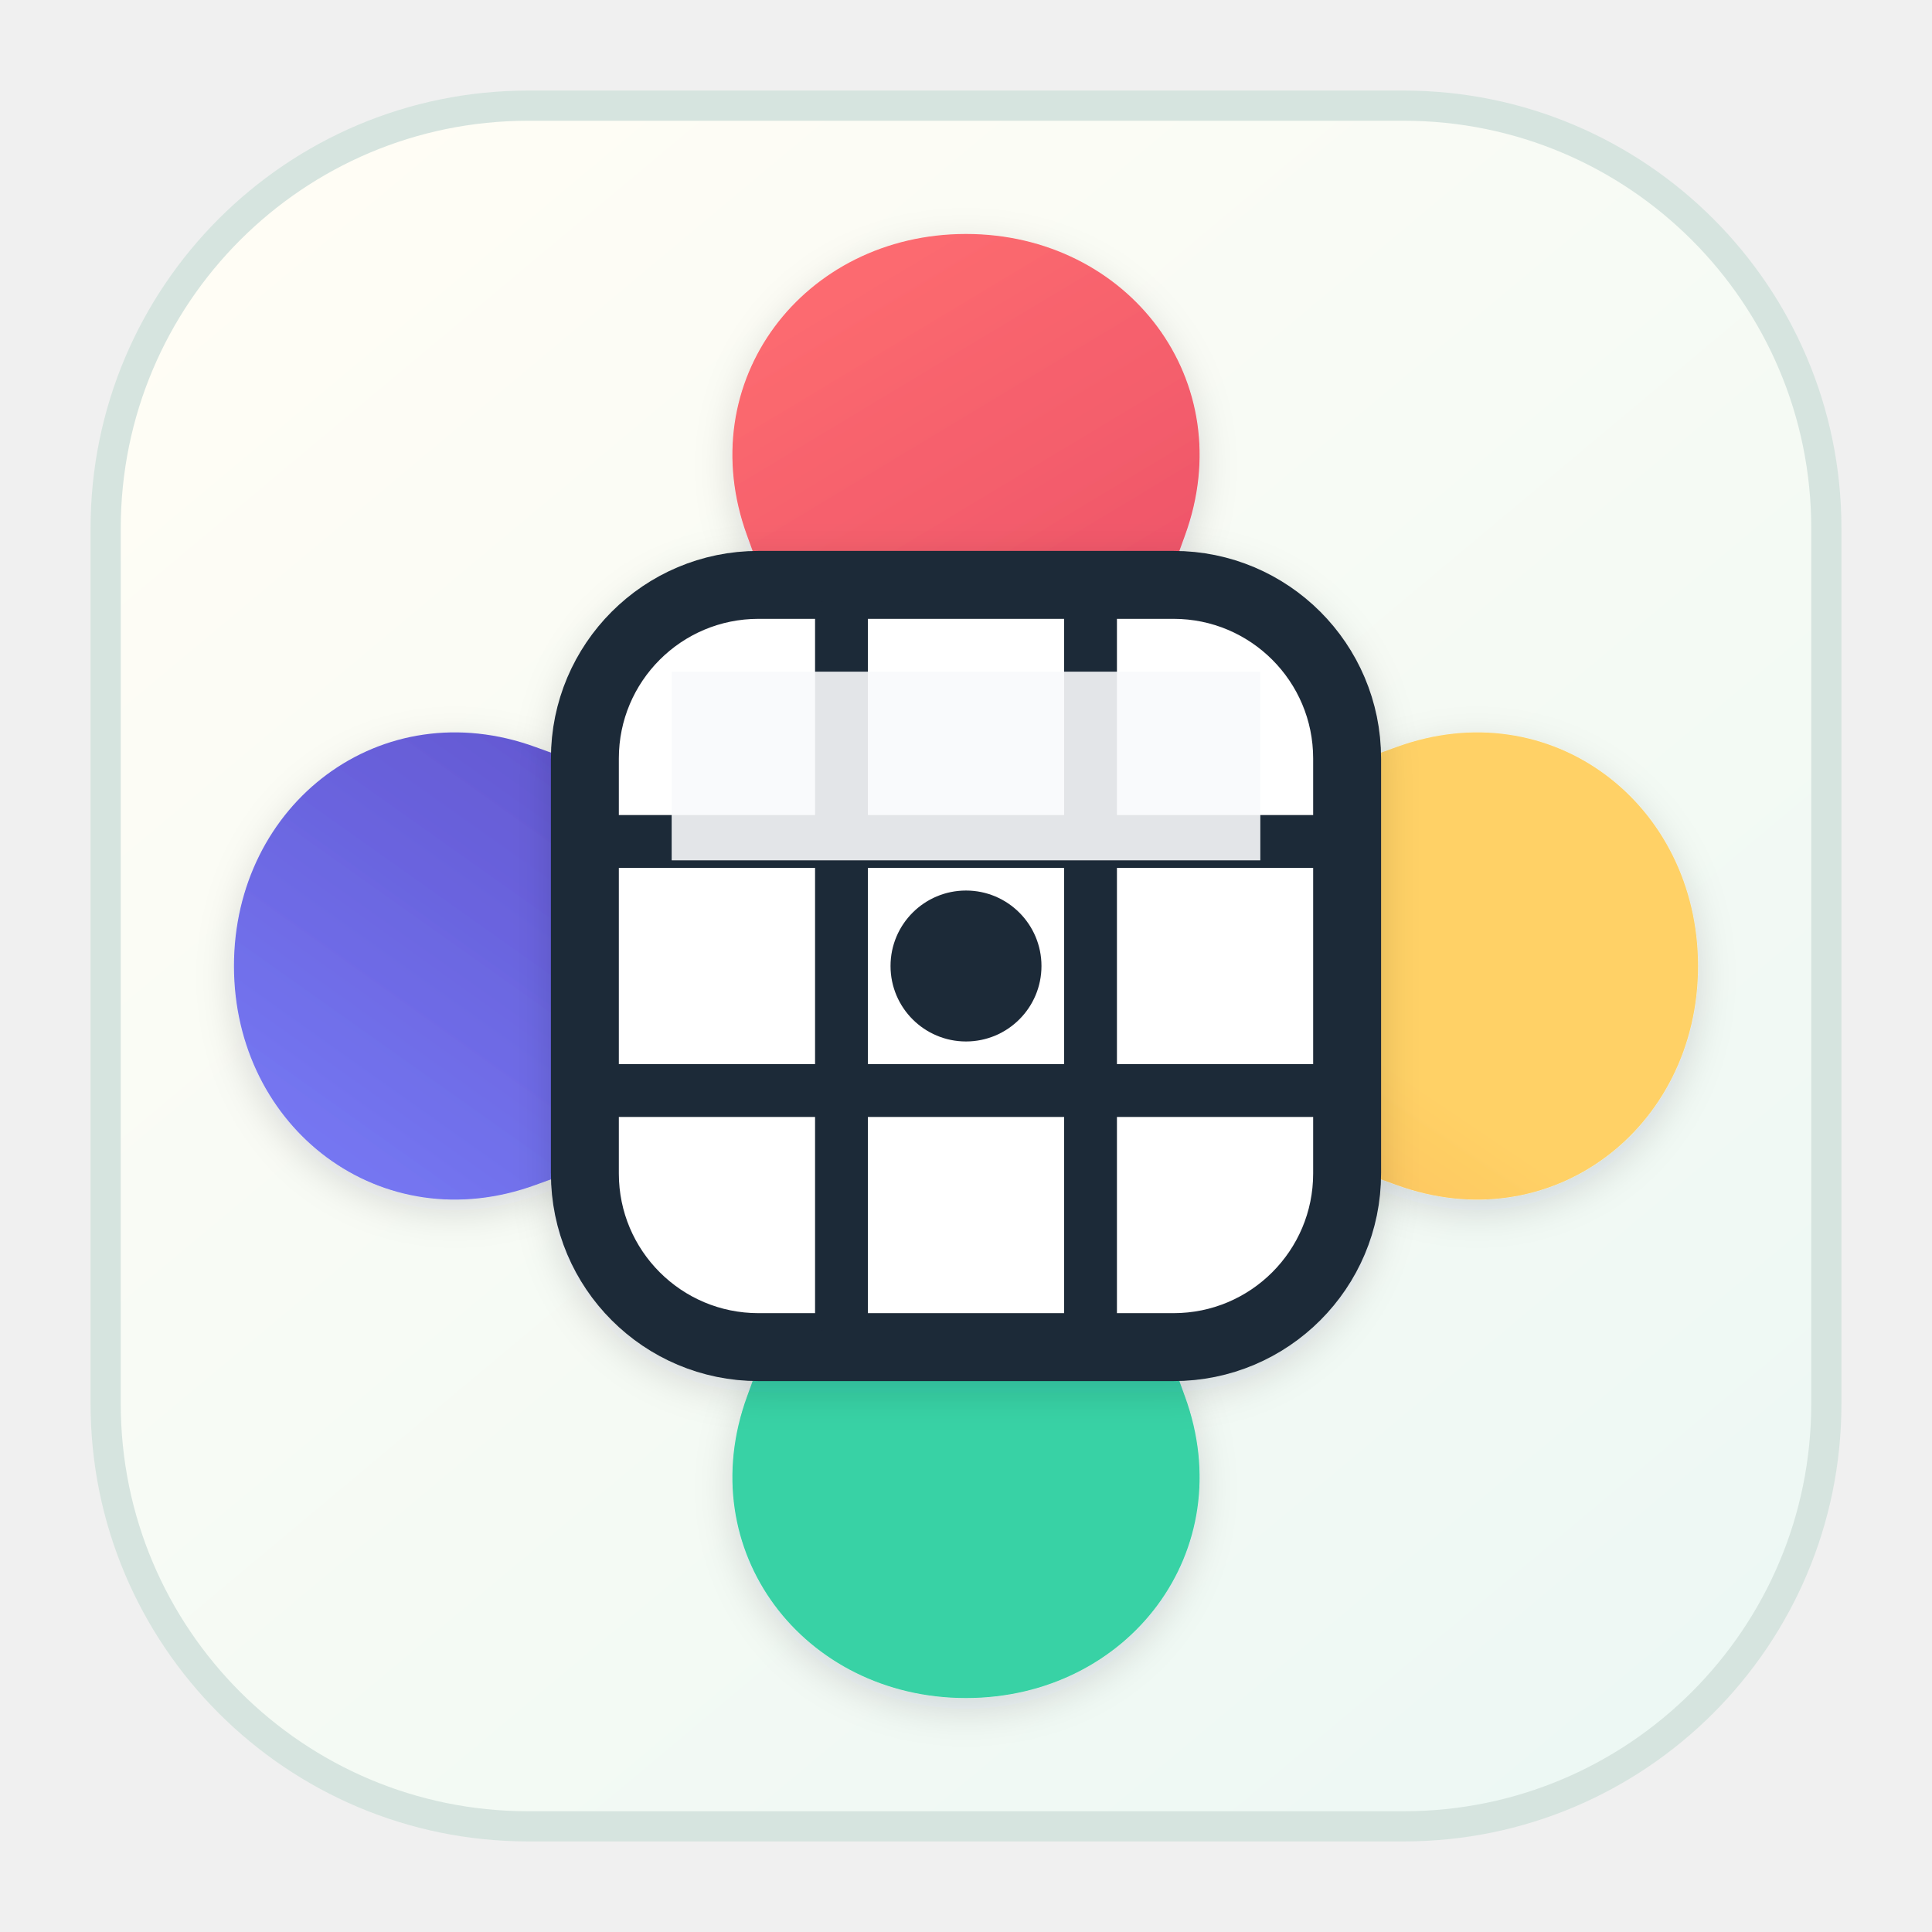
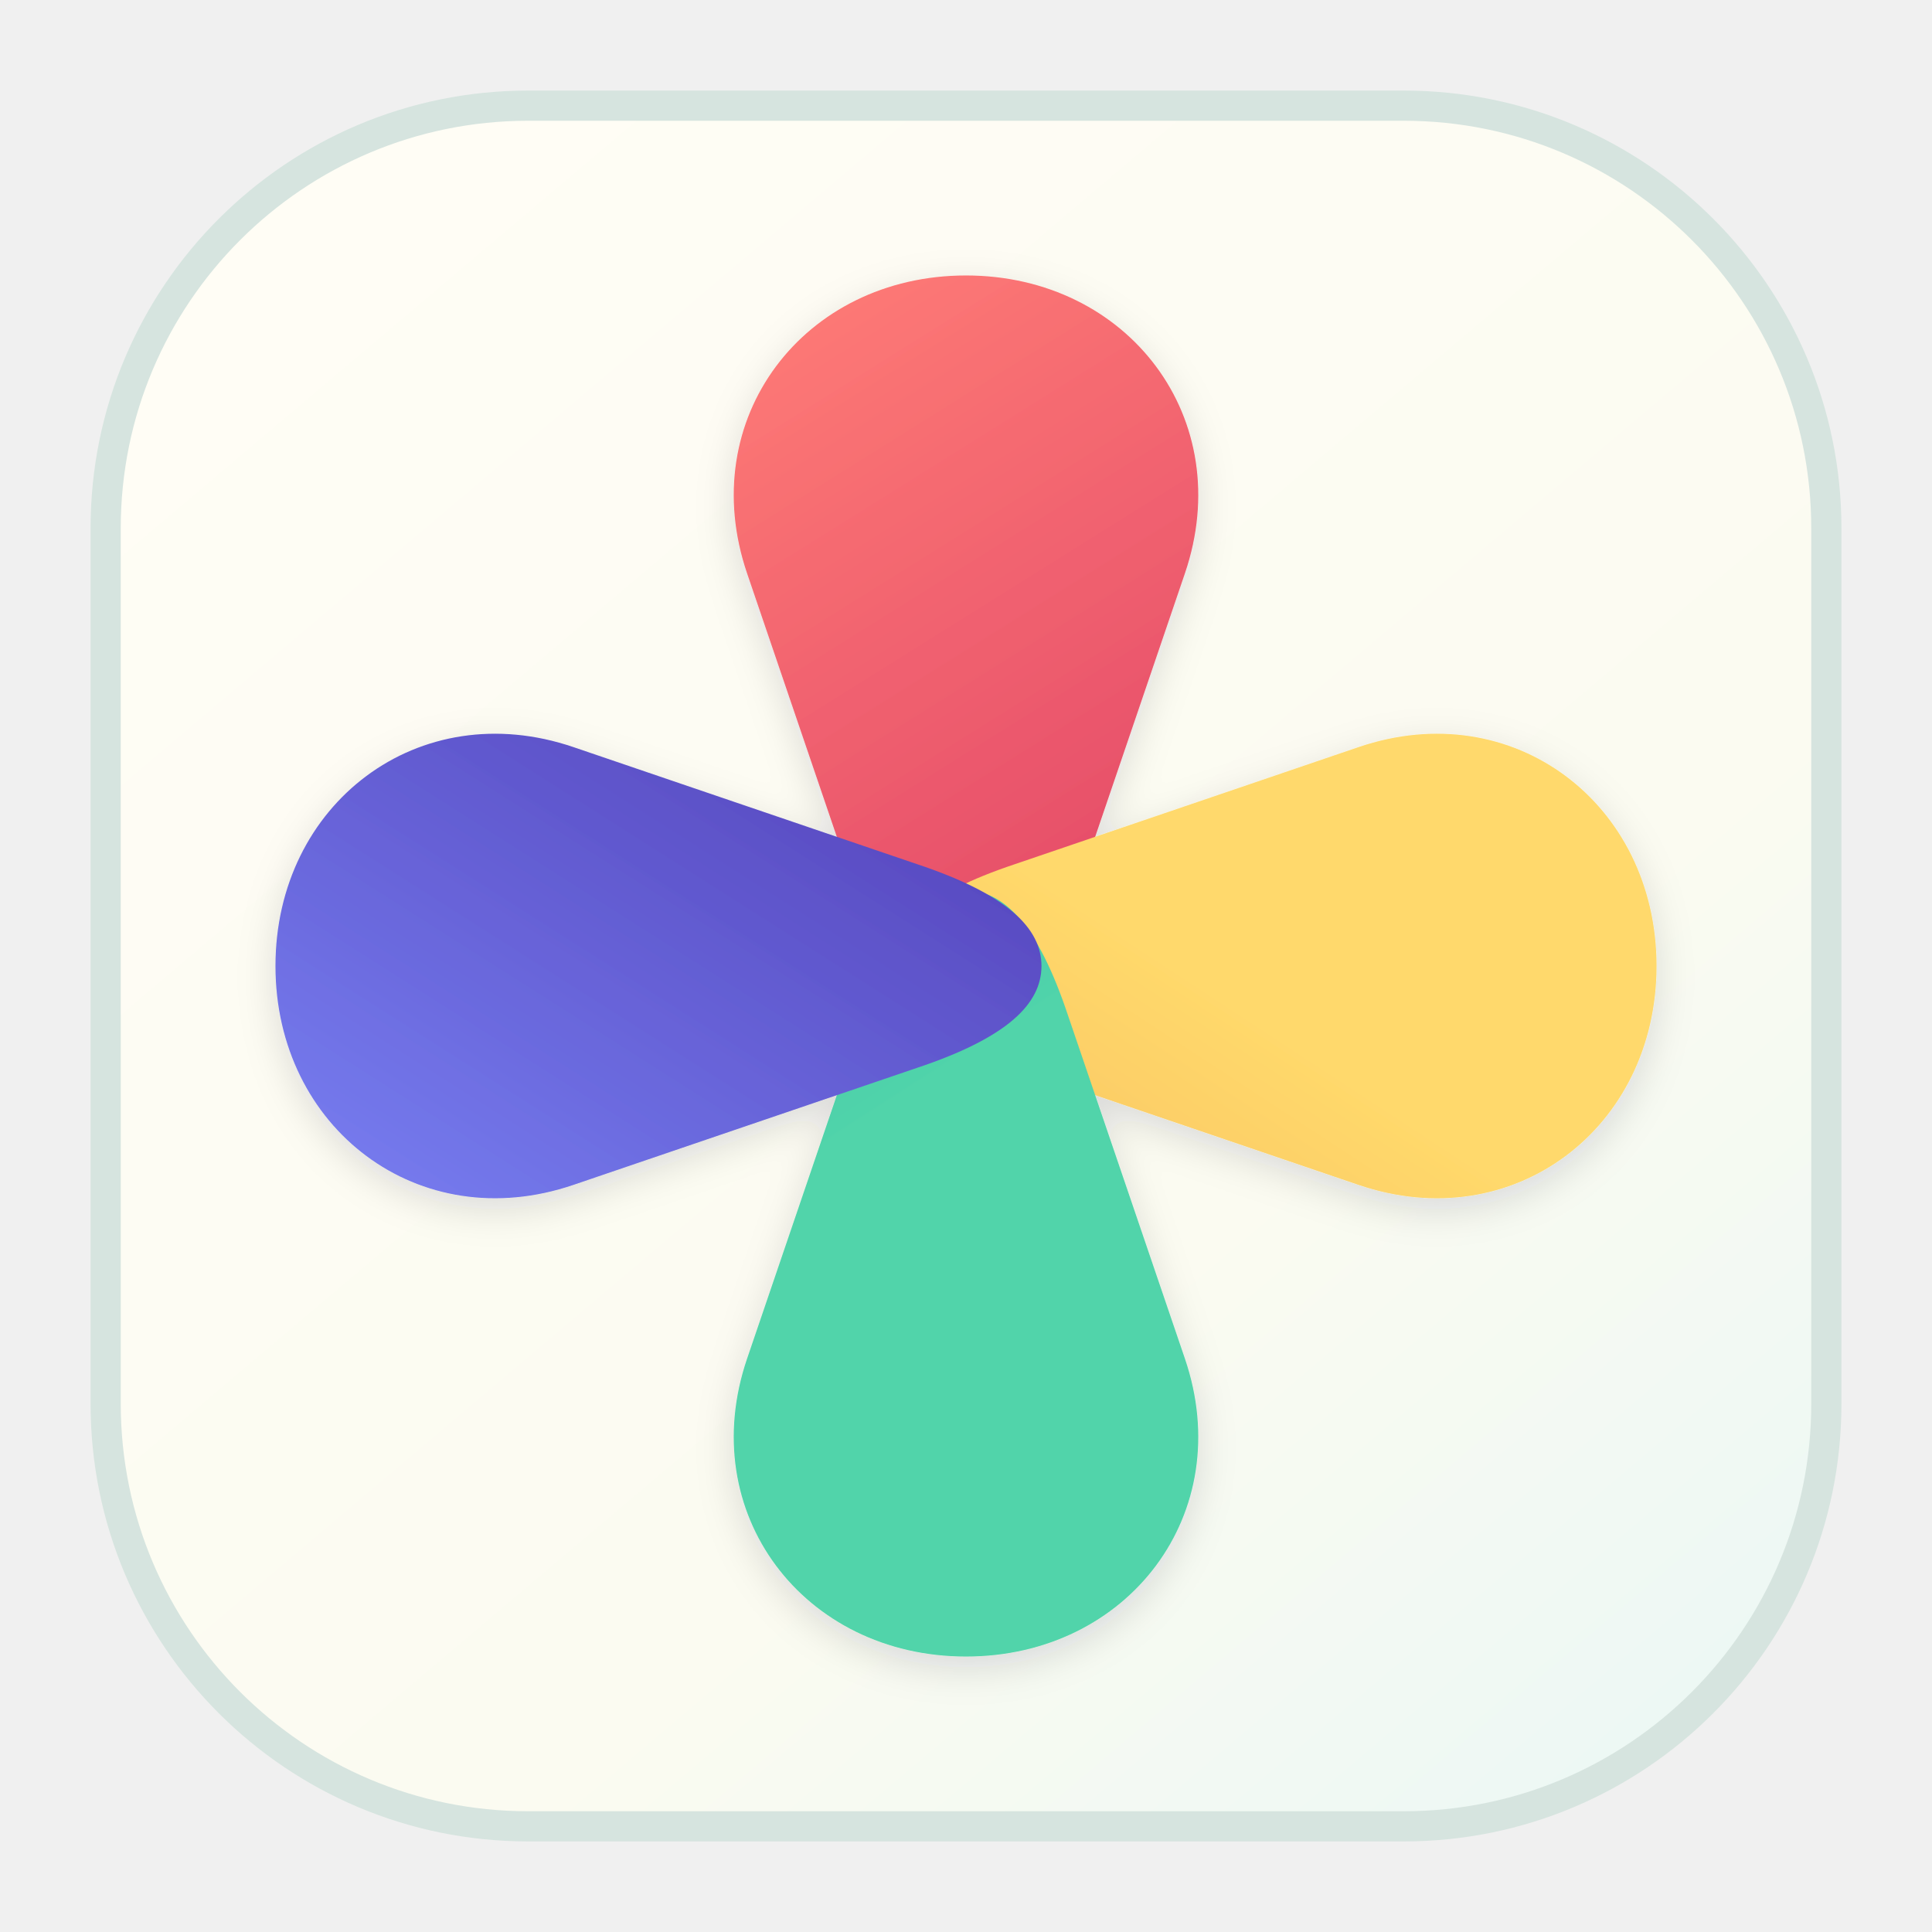
<svg xmlns="http://www.w3.org/2000/svg" viewBox="0 0 512 512" role="img" aria-labelledby="title desc">
  <defs>
-     <linearGradient id="bg" x1="82" x2="430" y1="48" y2="464" gradientUnits="userSpaceOnUse">
+     <linearGradient id="bg" x1="78" x2="430" y1="48" y2="464" gradientUnits="userSpaceOnUse">
      <stop offset="0" stop-color="#fffdf5" />
+       <stop offset=".68" stop-color="#fbfbf1" />
      <stop offset="1" stop-color="#edf8f4" />
    </linearGradient>
-     <linearGradient id="coral" x1="200" x2="318" y1="62" y2="258" gradientUnits="userSpaceOnUse">
-       <stop offset="0" stop-color="#ff6f70" />
-       <stop offset="1" stop-color="#e34366" />
+     <linearGradient id="coral" x1="203" x2="315" y1="72" y2="251" gradientUnits="userSpaceOnUse">
+       <stop offset="0" stop-color="#ff7d76" />
+       <stop offset="1" stop-color="#e24668" />
    </linearGradient>
-     <linearGradient id="gold" x1="256" x2="446" y1="182" y2="310" gradientUnits="userSpaceOnUse">
-       <stop offset="0" stop-color="#ffd166" />
-       <stop offset="1" stop-color="#f08a3e" />
+     <linearGradient id="gold" x1="262" x2="436" y1="191" y2="305" gradientUnits="userSpaceOnUse">
+       <stop offset="0" stop-color="#ffd96c" />
+       <stop offset="1" stop-color="#f0a14d" />
    </linearGradient>
-     <linearGradient id="teal" x1="198" x2="314" y1="258" y2="450" gradientUnits="userSpaceOnUse">
-       <stop offset="0" stop-color="#37d2a5" />
-       <stop offset="1" stop-color="#1691a8" />
+     <linearGradient id="teal" x1="204" x2="314" y1="265" y2="436" gradientUnits="userSpaceOnUse">
+       <stop offset="0" stop-color="#51d4aa" />
+       <stop offset="1" stop-color="#209aa7" />
    </linearGradient>
-     <linearGradient id="violet" x1="70" x2="256" y1="190" y2="322" gradientUnits="userSpaceOnUse">
-       <stop offset="0" stop-color="#7c83ff" />
-       <stop offset="1" stop-color="#5c4bc4" />
+     <linearGradient id="violet" x1="78" x2="251" y1="202" y2="312" gradientUnits="userSpaceOnUse">
+       <stop offset="0" stop-color="#7e89fb" />
+       <stop offset="1" stop-color="#584ac1" />
    </linearGradient>
    <filter id="soft-shadow" x="-20%" y="-20%" width="140%" height="140%" color-interpolation-filters="sRGB">
-       <feDropShadow dx="0" dy="18" stdDeviation="18" flood-color="#182033" flood-opacity=".2" />
-       <feDropShadow dx="0" dy="3" stdDeviation="5" flood-color="#182033" flood-opacity=".14" />
+       <feDropShadow dx="0" dy="18" stdDeviation="18" flood-color="#182033" flood-opacity=".19" />
+       <feDropShadow dx="0" dy="3" stdDeviation="5" flood-color="#182033" flood-opacity=".13" />
    </filter>
-     <path id="petal" d="M256 62c43 0 73 39 58 80l-33 91c-8 23-17 32-25 32s-17-9-25-32l-33-91c-15-41 15-80 58-80Z" />
+     <path id="petal" d="M256 73c43 0 72 38 58 79l-31 91c-8 24-17 33-27 33s-19-9-27-33l-31-91c-14-41 15-79 58-79Z" />
  </defs>
  <rect x="28" y="28" width="456" height="456" rx="112" fill="url(#bg)" />
  <rect x="28" y="28" width="456" height="456" rx="112" fill="none" stroke="#d6e4df" stroke-width="8" />
  <g filter="url(#soft-shadow)">
    <use href="#petal" fill="url(#coral)" />
    <use href="#petal" fill="url(#gold)" transform="rotate(90 256 256)" />
    <use href="#petal" fill="url(#teal)" transform="rotate(180 256 256)" />
    <use href="#petal" fill="url(#violet)" transform="rotate(270 256 256)" />
  </g>
-   <g filter="url(#soft-shadow)">
-     <rect x="155" y="155" width="202" height="202" rx="46" fill="#ffffff" />
-     <rect x="155" y="155" width="202" height="202" rx="46" fill="none" stroke="#1f2937" stroke-width="18" />
-     <path d="M223 164v184M289 164v184M164 223h184M164 289h184" fill="none" stroke="#1f2937" stroke-width="14" stroke-linecap="round" />
-     <path d="M178 178h156v50H178z" fill="#f8fafc" opacity=".9" />
-     <circle cx="256" cy="256" r="20" fill="#1f2937" />
-   </g>
</svg>
